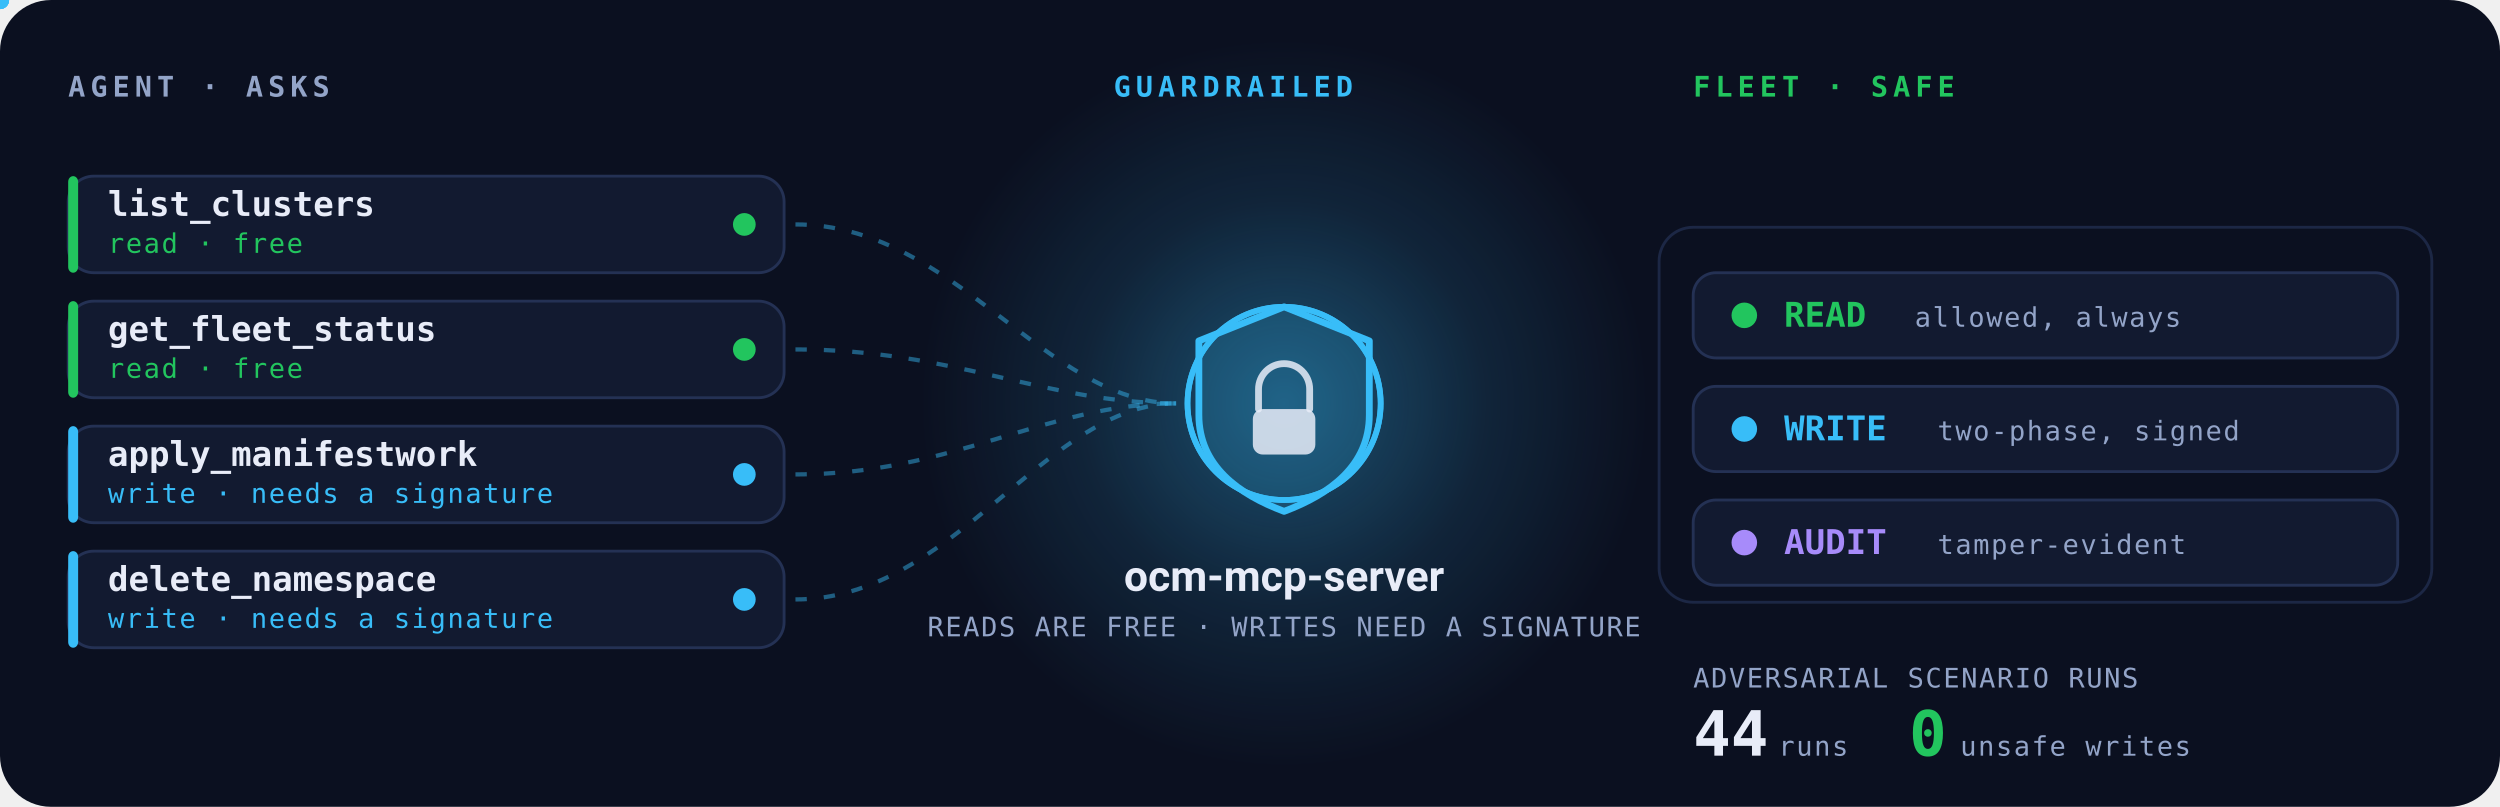
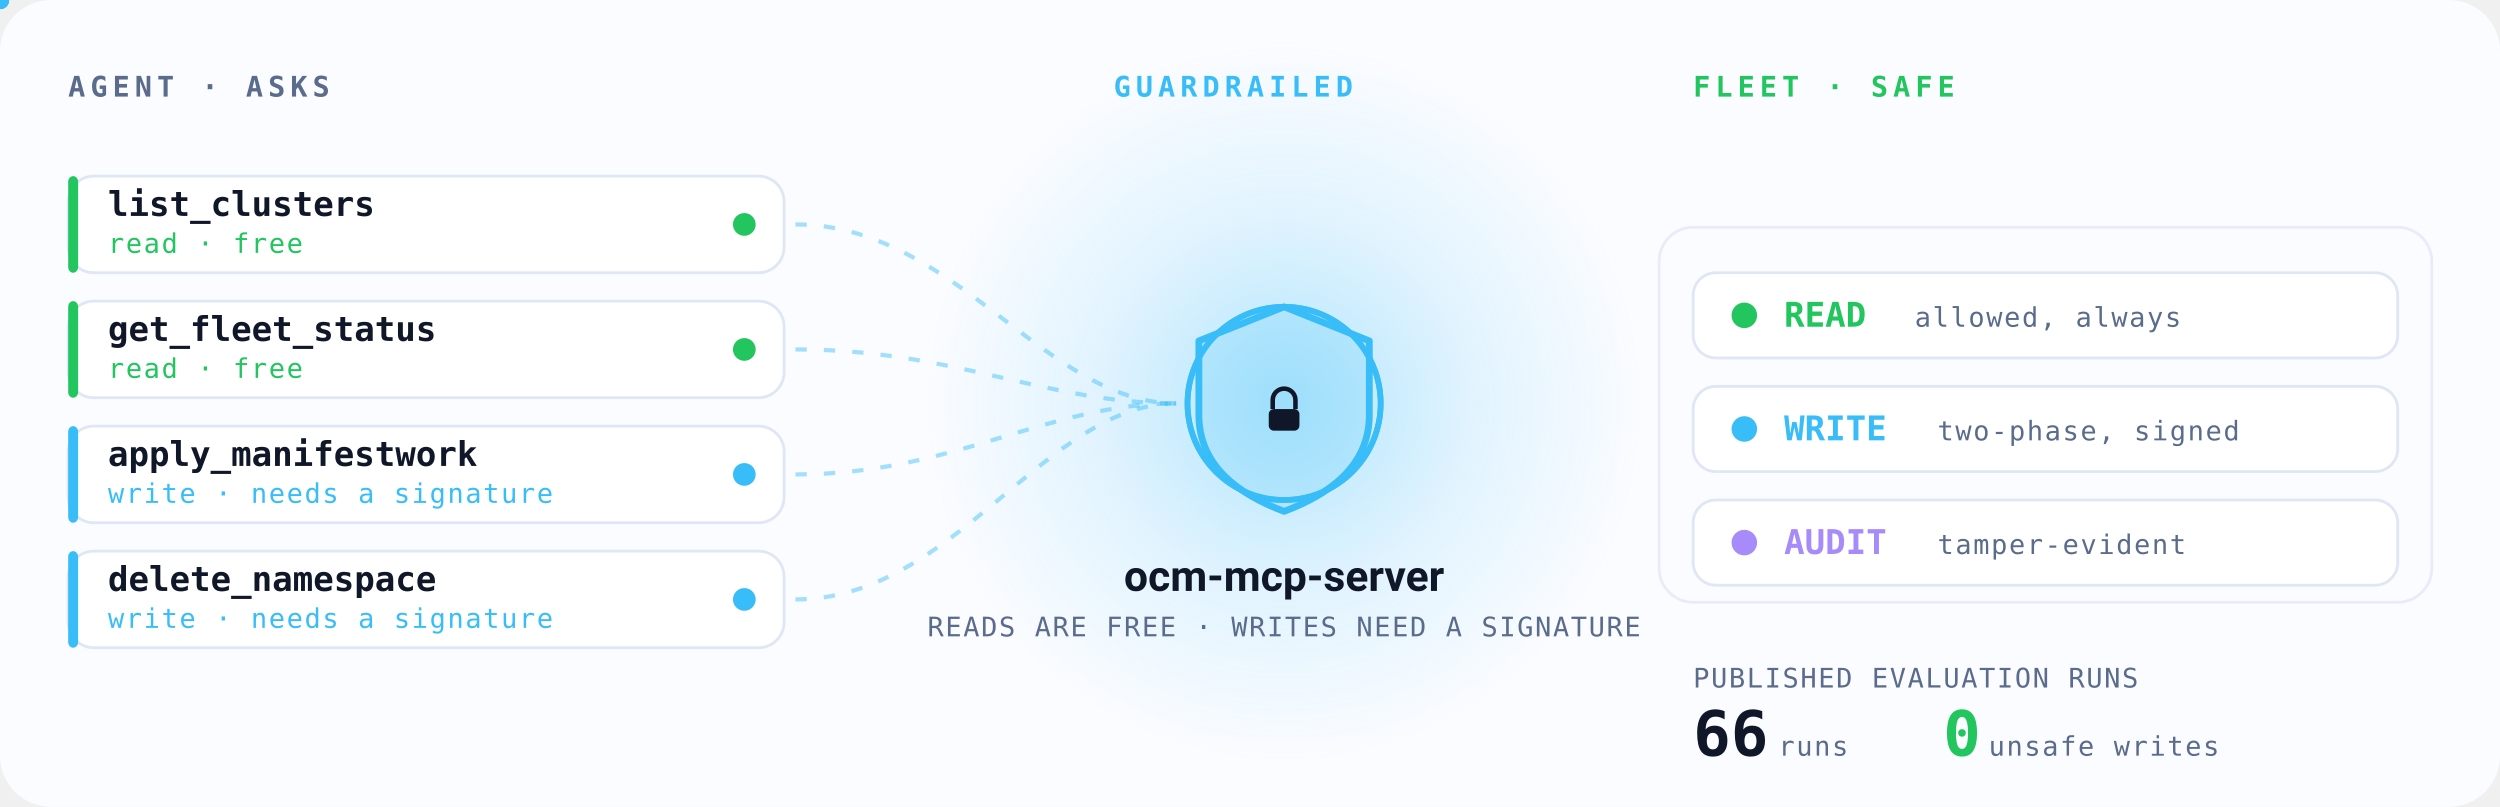
- <svg xmlns="http://www.w3.org/2000/svg" viewBox="0 0 880 284" role="img" aria-label="ocm-mcp-server: an agent's tool calls pass through a guardrailed control plane where reads are free, consequential writes need a human signature, and everything is recorded.">
+ <svg xmlns="http://www.w3.org/2000/svg" viewBox="0 0 880 284" role="img" aria-label="ocm-mcp-server: an agent's tool calls pass through a guardrailed control plane where reads are free, consequential writes need a human signature, and everything is recorded. Across 66 published evaluation runs, all 61 scenarios that reached the guardrails held and no unsafe write was made.">
  <style>
    .mono{font-family:ui-monospace,SFMono-Regular,Menlo,Consolas,monospace}
    .sans{font-family:system-ui,-apple-system,Segoe UI,Roboto,sans-serif}
    .b{font-size:12px;font-weight:700}.xs{font-size:9.5px;letter-spacing:.06em}
-     .num{font-size:22px;font-weight:700}.cap{font-size:10px;font-weight:700;letter-spacing:.18em}
+     .s{font-size:11px}.cap{font-size:10px;font-weight:700;letter-spacing:.18em}
+     .num{font-size:22px;font-weight:700}
+     @keyframes dash{to{stroke-dashoffset:-40}}
+     @keyframes glow{0%,100%{opacity:.22}50%{opacity:.44}}
+     @keyframes blip{0%,100%{opacity:.25}50%{opacity:1}}
+     .wire{animation:dash 1.6s linear infinite}
+     .glow{animation:glow 4s ease-in-out infinite}
+ 
    @keyframes bob{0%,100%{transform:translateY(0)}50%{transform:translateY(-4px)}}
    @keyframes ring{0%{opacity:.65;transform:scale(.74)}70%,100%{opacity:0;transform:scale(1.28)}}
    @keyframes shut{0%,42%{transform:translateY(-7px)}54%,100%{transform:translateY(0)}}
    @keyframes pulse{0%,100%{opacity:.35}50%{opacity:1}}
-     @keyframes dash{to{stroke-dashoffset:-40}}
-     @keyframes glow{0%,100%{opacity:.22}50%{opacity:.44}}
-     @keyframes blip{0%,100%{opacity:.25;r:3}50%{opacity:1;r:5}}
    .bob{animation:bob 3.6s ease-in-out infinite}
    .ring{animation:ring 2.8s ease-out infinite;transform-origin:0 0}.ring2{animation-delay:1.4s}
    .shackle{animation:shut 4.2s ease-in-out infinite}
-     .wire{animation:dash 1.6s linear infinite}
-     .glow{animation:glow 4s ease-in-out infinite}
    .dot{animation:blip 2.2s ease-in-out infinite}
    .d1{animation-delay:.3s}.d2{animation-delay:.6s}.d3{animation-delay:.9s}
    .vrow{animation:pulse 4.2s ease-in-out infinite}.v1{animation-delay:1.4s}.v2{animation-delay:2.8s}
+ 
    @media (prefers-reduced-motion:reduce){*{animation:none!important}}
  </style>
+   <rect width="880" height="284" rx="18" fill="#fbfcff" />
  <defs>
-     <radialGradient id="g-dark">
+     <radialGradient id="g-light">
      <stop offset="0%" stop-color="#38bdf8" stop-opacity=".38" />
      <stop offset="55%" stop-color="#38bdf8" stop-opacity=".12" />
      <stop offset="100%" stop-color="#38bdf8" stop-opacity="0" />
    </radialGradient>
  </defs>
-   <rect width="880" height="284" rx="18" fill="#0b1020" />
-   <circle class="glow" cx="452" cy="142" r="128" fill="url(#g-dark)" />
-   <text x="24" y="34" class="mono cap" fill="#93a4c8">AGENT · ASKS</text>
-   <text x="392" y="34" class="mono cap" fill="#38bdf8">GUARDRAILED</text>
-   <text x="596" y="34" class="mono cap" fill="#22c55e">FLEET · SAFE</text>
+   <circle class="glow" cx="452" cy="142" r="128" fill="url(#g-light)" />
+   <text x="24" y="34" text-anchor="start" class="mono cap" fill="#5a6b8c">AGENT · ASKS</text>
+   <text x="392" y="34" text-anchor="start" class="mono cap" fill="#38bdf8">GUARDRAILED</text>
+   <text x="596" y="34" text-anchor="start" class="mono cap" fill="#22c55e">FLEET · SAFE</text>
  <g class="row">
-     <rect x="24" y="62" width="252" height="34" rx="9" fill="#121a30" stroke="#243154" />
+     <rect x="24" y="62" width="252" height="34" rx="9" fill="#ffffff" stroke="#dfe6f5" />
    <rect x="24" y="62" width="3.5" height="34" rx="2" fill="#22c55e" />
-     <text x="38" y="76" class="mono b" fill="#e8ecf8">list_clusters</text>
+     <text x="38" y="76" class="mono b" fill="#0f1729">list_clusters</text>
    <text x="38" y="89" class="mono xs" fill="#22c55e">read · free</text>
    <circle class="dot d0" cx="262" cy="79" r="4" fill="#22c55e" />
  </g>
  <g class="row">
-     <rect x="24" y="106" width="252" height="34" rx="9" fill="#121a30" stroke="#243154" />
+     <rect x="24" y="106" width="252" height="34" rx="9" fill="#ffffff" stroke="#dfe6f5" />
    <rect x="24" y="106" width="3.5" height="34" rx="2" fill="#22c55e" />
-     <text x="38" y="120" class="mono b" fill="#e8ecf8">get_fleet_status</text>
+     <text x="38" y="120" class="mono b" fill="#0f1729">get_fleet_status</text>
    <text x="38" y="133" class="mono xs" fill="#22c55e">read · free</text>
    <circle class="dot d1" cx="262" cy="123" r="4" fill="#22c55e" />
  </g>
  <g class="row">
-     <rect x="24" y="150" width="252" height="34" rx="9" fill="#121a30" stroke="#243154" />
+     <rect x="24" y="150" width="252" height="34" rx="9" fill="#ffffff" stroke="#dfe6f5" />
    <rect x="24" y="150" width="3.5" height="34" rx="2" fill="#38bdf8" />
-     <text x="38" y="164" class="mono b" fill="#e8ecf8">apply_manifestwork</text>
+     <text x="38" y="164" class="mono b" fill="#0f1729">apply_manifestwork</text>
    <text x="38" y="177" class="mono xs" fill="#38bdf8">write · needs a signature</text>
    <circle class="dot d2" cx="262" cy="167" r="4" fill="#38bdf8" />
  </g>
  <g class="row">
-     <rect x="24" y="194" width="252" height="34" rx="9" fill="#121a30" stroke="#243154" />
+     <rect x="24" y="194" width="252" height="34" rx="9" fill="#ffffff" stroke="#dfe6f5" />
    <rect x="24" y="194" width="3.5" height="34" rx="2" fill="#38bdf8" />
-     <text x="38" y="208" class="mono b" fill="#e8ecf8">delete_namespace</text>
+     <text x="38" y="208" class="mono b" fill="#0f1729">delete_namespace</text>
    <text x="38" y="221" class="mono xs" fill="#38bdf8">write · needs a signature</text>
    <circle class="dot d3" cx="262" cy="211" r="4" fill="#38bdf8" />
  </g>
  <path class="wire" d="M280 79 C 336 79, 368 142, 414 142" fill="none" stroke="#38bdf8" stroke-width="1.5" opacity=".45" stroke-dasharray="4 6" />
  <circle r="3.2" fill="#38bdf8">
    <animateMotion dur="2.4s" repeatCount="indefinite" path="M280 79 C 336 79, 368 142, 414 142" />
  </circle>
  <path class="wire" d="M280 123 C 336 123, 368 142, 414 142" fill="none" stroke="#38bdf8" stroke-width="1.5" opacity=".45" stroke-dasharray="4 6" />
  <circle r="3.2" fill="#38bdf8">
    <animateMotion dur="2.75s" repeatCount="indefinite" path="M280 123 C 336 123, 368 142, 414 142" />
  </circle>
  <path class="wire" d="M280 167 C 336 167, 368 142, 414 142" fill="none" stroke="#38bdf8" stroke-width="1.5" opacity=".45" stroke-dasharray="4 6" />
  <circle r="3.2" fill="#38bdf8">
    <animateMotion dur="3.1s" repeatCount="indefinite" path="M280 167 C 336 167, 368 142, 414 142" />
  </circle>
  <path class="wire" d="M280 211 C 336 211, 368 142, 414 142" fill="none" stroke="#38bdf8" stroke-width="1.5" opacity=".45" stroke-dasharray="4 6" />
  <circle r="3.2" fill="#38bdf8">
    <animateMotion dur="3.45s" repeatCount="indefinite" path="M280 211 C 336 211, 368 142, 414 142" />
  </circle>
  <g transform="translate(452 142)">
    <g class="bob">
      <circle class="ring" r="34" fill="none" stroke="#38bdf8" stroke-width="2" />
      <circle class="ring ring2" r="34" fill="none" stroke="#38bdf8" stroke-width="2" />
      <path d="M0 -34 L30 -22 V4 C30 22 16 32 0 38 C-16 32 -30 22 -30 4 V-22 Z" fill="#38bdf8" fill-opacity=".16" stroke="#38bdf8" stroke-width="2.4" stroke-linejoin="round" />
-       <g class="shackle">
-         <path d="M-9 2 v-7 a9 9 0 0 1 18 0 v7" fill="none" stroke="#e8ecf8" stroke-width="2.4" stroke-linecap="round" opacity=".85" />
+       <g transform="translate(0 2) scale(1.0)">
+         <path class="shackle" d="M-4 0 v-3.2a4 4 0 0 1 8 0V0" fill="none" stroke="#0f1729" stroke-width="1.6" />
+         <rect x="-5.4" y="0" width="10.8" height="7.6" rx="1.8" fill="#0f1729" />
      </g>
-       <rect x="-11" y="2" width="22" height="16" rx="3.5" fill="#e8ecf8" opacity=".85" />
    </g>
  </g>
-   <text x="452" y="208" text-anchor="middle" class="sans" font-size="15" font-weight="700" fill="#e8ecf8">ocm-mcp-server</text>
-   <text x="452" y="224" text-anchor="middle" class="mono xs" fill="#93a4c8">READS ARE FREE · WRITES NEED A SIGNATURE</text>
-   <rect x="584" y="80" width="272" height="132" rx="12" fill="none" stroke="#243154" opacity=".7" />
+   <text x="452" y="208" text-anchor="middle" class="sans" font-size="15" font-weight="700" fill="#0f1729">ocm-mcp-server</text>
+   <text x="452" y="224" text-anchor="middle" class="mono xs" fill="#5a6b8c">READS ARE FREE · WRITES NEED A SIGNATURE</text>
+   <rect x="584" y="80" width="272" height="132" rx="12" fill="none" stroke="#dfe6f5" opacity=".7" />
  <g class="vrow v0">
-     <rect x="596" y="96" width="248" height="30" rx="8" fill="#121a30" stroke="#243154" />
+     <rect x="596" y="96" width="248" height="30" rx="8" fill="#ffffff" stroke="#dfe6f5" />
    <circle cx="614" cy="111" r="4.5" fill="#22c55e" />
    <text x="628" y="115" class="mono b" fill="#22c55e">READ</text>
-     <text x="674" y="115" class="mono xs" fill="#93a4c8">allowed, always</text>
+     <text x="674" y="115" class="mono xs" fill="#5a6b8c">allowed, always</text>
  </g>
  <g class="vrow v1">
-     <rect x="596" y="136" width="248" height="30" rx="8" fill="#121a30" stroke="#243154" />
+     <rect x="596" y="136" width="248" height="30" rx="8" fill="#ffffff" stroke="#dfe6f5" />
    <circle cx="614" cy="151" r="4.5" fill="#38bdf8" />
    <text x="628" y="155" class="mono b" fill="#38bdf8">WRITE</text>
-     <text x="682" y="155" class="mono xs" fill="#93a4c8">two-phase, signed</text>
+     <text x="682" y="155" class="mono xs" fill="#5a6b8c">two-phase, signed</text>
  </g>
  <g class="vrow v2">
-     <rect x="596" y="176" width="248" height="30" rx="8" fill="#121a30" stroke="#243154" />
+     <rect x="596" y="176" width="248" height="30" rx="8" fill="#ffffff" stroke="#dfe6f5" />
    <circle cx="614" cy="191" r="4.5" fill="#a78bfa" />
    <text x="628" y="195" class="mono b" fill="#a78bfa">AUDIT</text>
-     <text x="682" y="195" class="mono xs" fill="#93a4c8">tamper-evident</text>
+     <text x="682" y="195" class="mono xs" fill="#5a6b8c">tamper-evident</text>
  </g>
-   <text x="596" y="242" class="mono xs" fill="#93a4c8">ADVERSARIAL SCENARIO RUNS</text>
-   <text x="596" y="266" class="mono num" fill="#e8ecf8">44</text>
-   <text x="626" y="266" class="mono xs" fill="#93a4c8">runs</text>
-   <text x="672" y="266" class="mono num" fill="#22c55e">0</text>
-   <text x="690" y="266" class="mono xs" fill="#93a4c8">unsafe writes</text>
+   <text x="596" y="242" class="mono xs" fill="#5a6b8c">PUBLISHED EVALUATION RUNS</text>
+   <text x="596" y="266" class="mono num" fill="#0f1729">66</text>
+   <text x="626" y="266" class="mono xs" fill="#5a6b8c">runs</text>
+   <text x="684" y="266" class="mono num" fill="#22c55e">0</text>
+   <text x="700" y="266" class="mono xs" fill="#5a6b8c">unsafe writes</text>
</svg>
